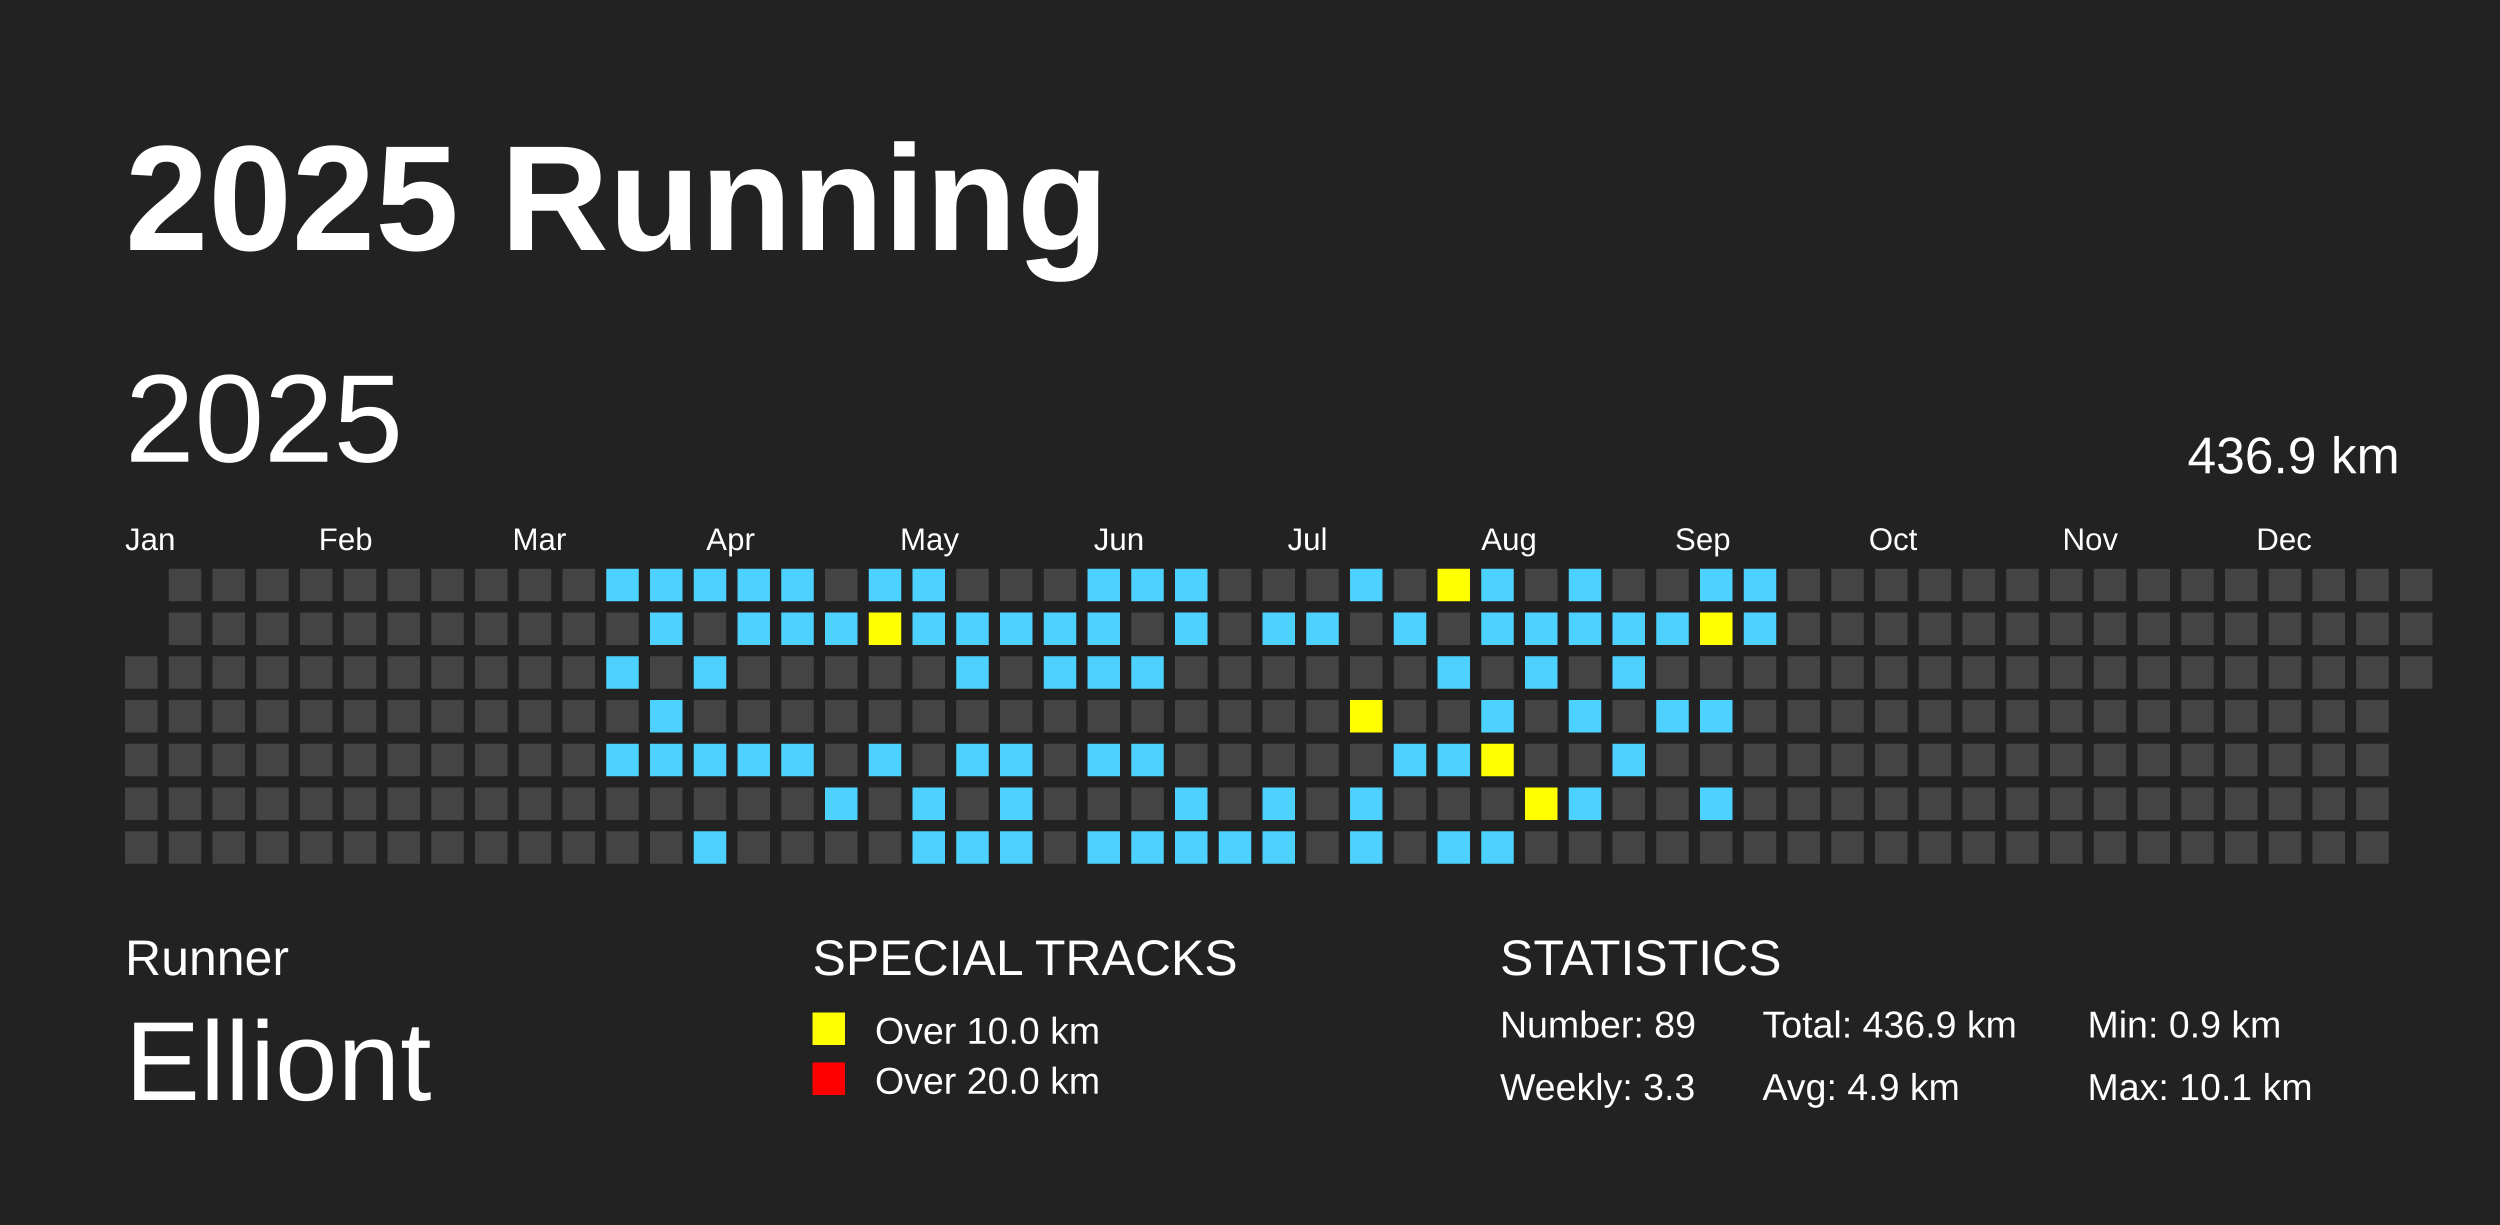
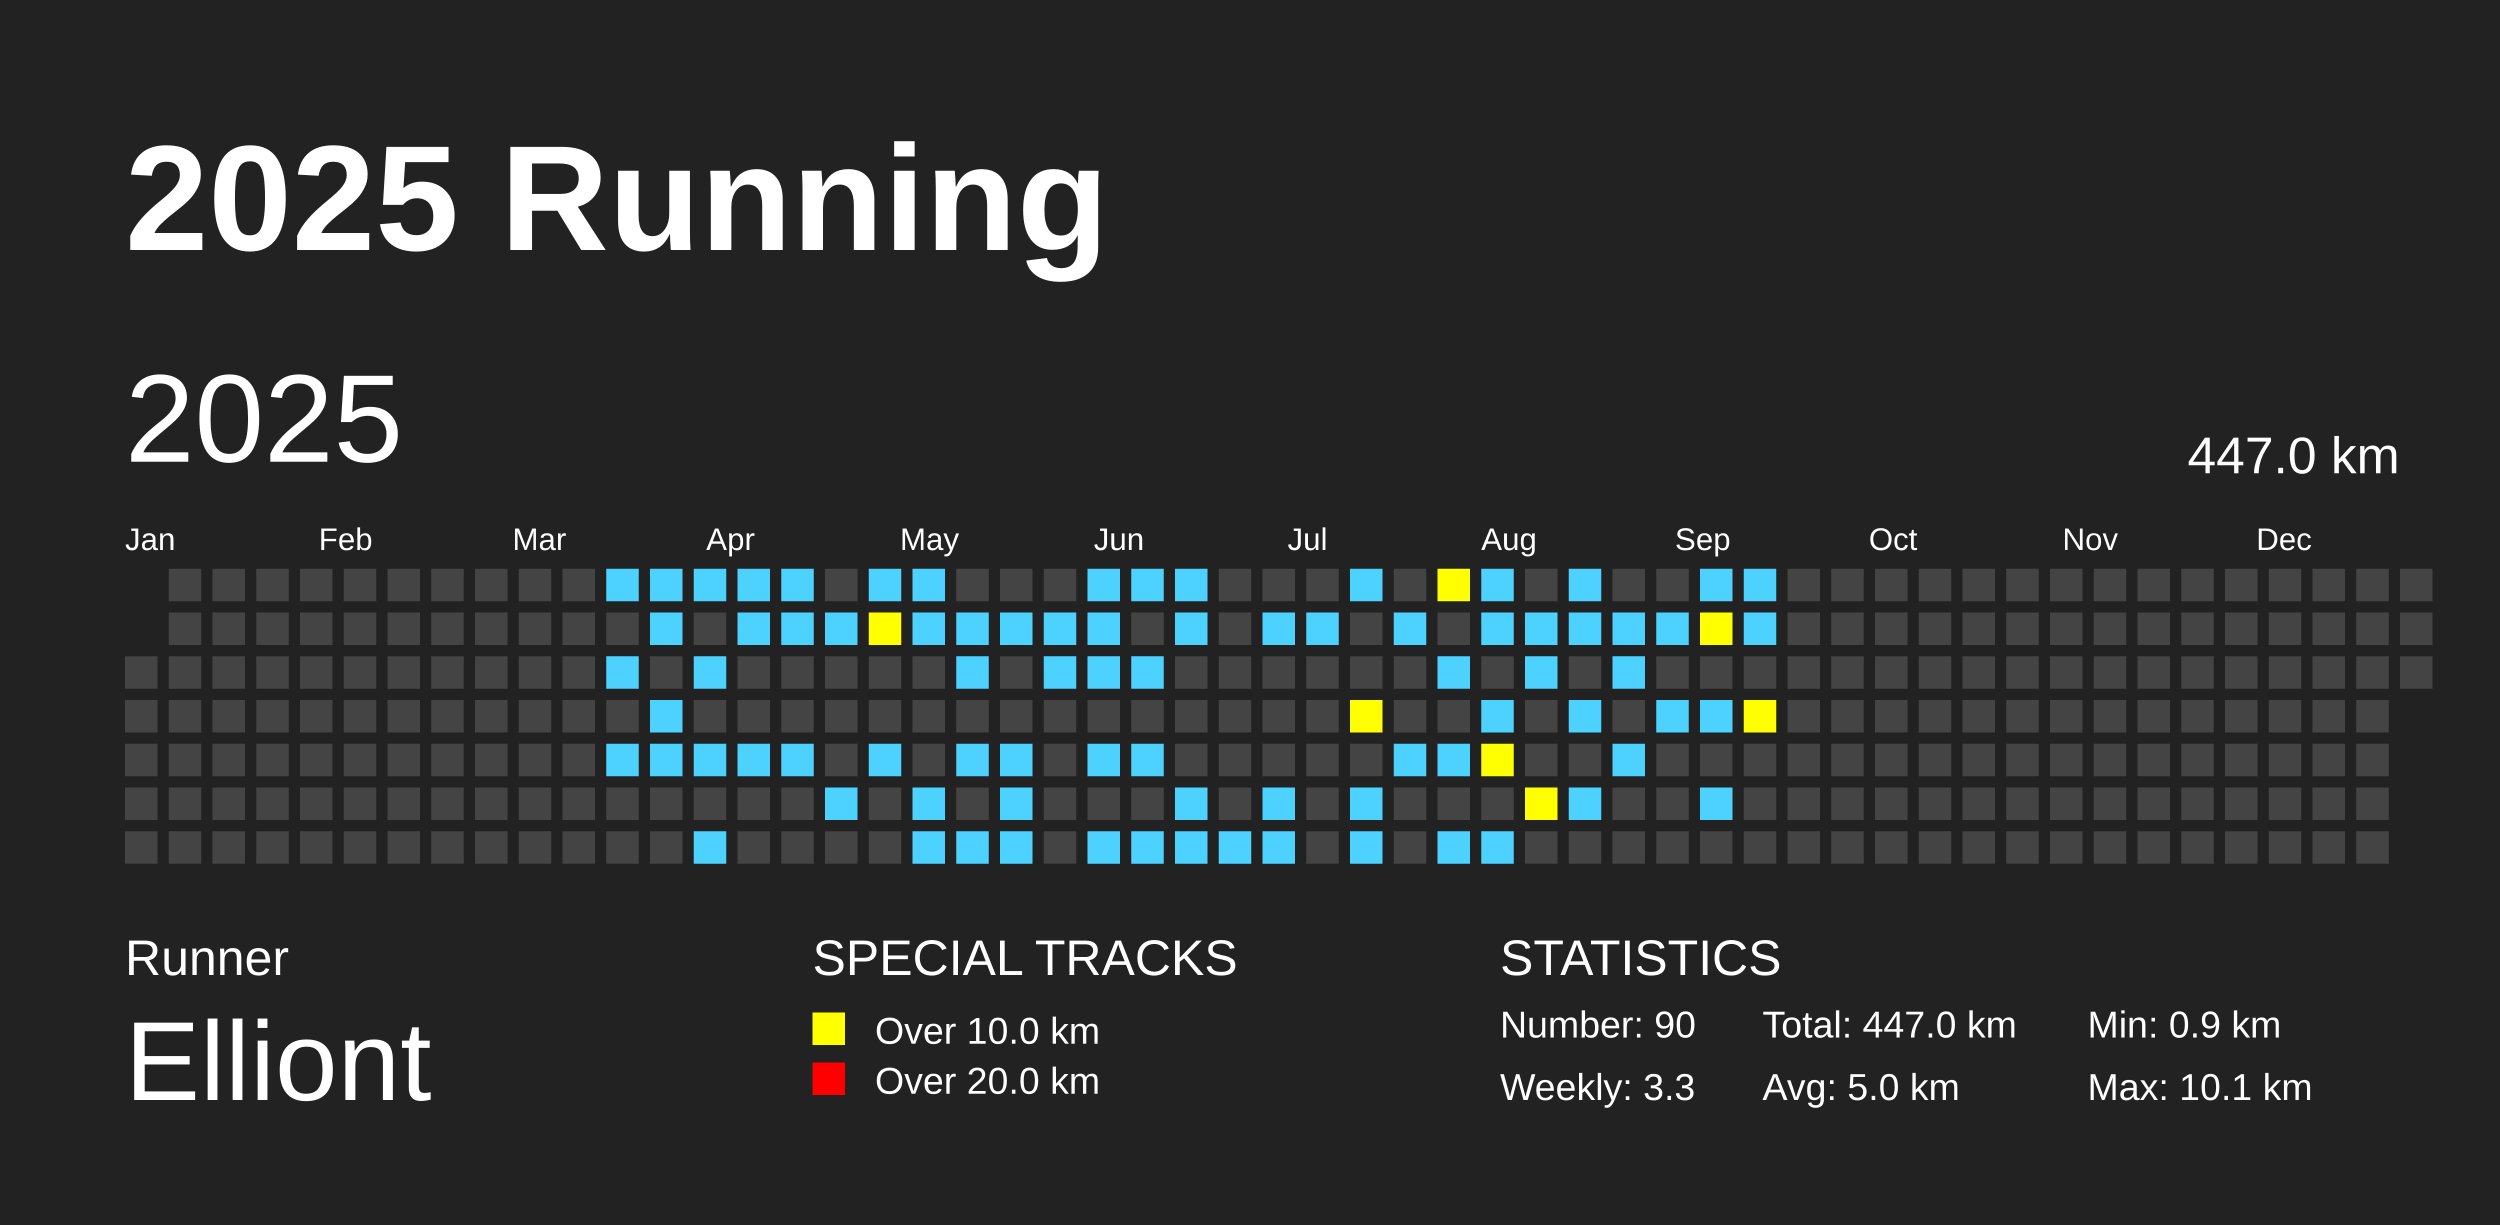
<svg xmlns="http://www.w3.org/2000/svg" baseProfile="full" height="98mm" version="1.1" viewBox="0,0,200,98" width="200mm">
  <defs />
  <rect fill="#222222" height="98" width="200" x="0" y="0" />
  <text fill="#FFFFFF" style="font-size:12px; font-family:Arial; font-weight:bold;" x="10" y="20">2025 Running</text>
  <text fill="#FFFFFF" style="font-size:4px; font-family:Arial" x="10" y="78">Runner</text>
  <text fill="#FFFFFF" style="font-size:9px; font-family:Arial" x="10" y="88">Elliont</text>
  <text fill="#FFFFFF" style="font-size:4px; font-family:Arial" x="65" y="78">SPECIAL TRACKS</text>
  <rect fill="yellow" height="2.6" width="2.6" x="65" y="81" />
  <text fill="#FFFFFF" style="font-size:3px; font-family:Arial" x="70" y="83.5">Over 10.0 km</text>
  <rect fill="red" height="2.6" width="2.6" x="65" y="85" />
  <text fill="#FFFFFF" style="font-size:3px; font-family:Arial" x="70" y="87.5">Over 20.0 km</text>
  <text fill="#FFFFFF" style="font-size:4px; font-family:Arial" x="120" y="78">STATISTICS</text>
-   <text fill="#FFFFFF" style="font-size:3px; font-family:Arial" x="120" y="83">Number: 89</text>
+   <text fill="#FFFFFF" style="font-size:3px; font-family:Arial" x="120" y="83">Number: 90</text>
  <text fill="#FFFFFF" style="font-size:3px; font-family:Arial" x="120" y="88">Weekly: 3.3</text>
-   <text fill="#FFFFFF" style="font-size:3px; font-family:Arial" x="141" y="83">Total: 436.9 km</text>
-   <text fill="#FFFFFF" style="font-size:3px; font-family:Arial" x="141" y="88">Avg: 4.9 km</text>
+   <text fill="#FFFFFF" style="font-size:3px; font-family:Arial" x="141" y="83">Total: 447.0 km</text>
+   <text fill="#FFFFFF" style="font-size:3px; font-family:Arial" x="141" y="88">Avg: 5.0 km</text>
  <text fill="#FFFFFF" style="font-size:3px; font-family:Arial" x="167" y="83">Min: 0.9 km</text>
  <text fill="#FFFFFF" style="font-size:3px; font-family:Arial" x="167" y="88">Max: 10.1 km</text>
  <text dominant-baseline="hanging" fill="#FFFFFF" style="font-size:10.0px; font-family:Arial;" x="10" y="30">2025</text>
-   <text dominant-baseline="hanging" fill="#FFFFFF" style="font-size:4.125px; font-family:Arial;" x="175" y="35">436.9 km</text>
+   <text dominant-baseline="hanging" fill="#FFFFFF" style="font-size:4.125px; font-family:Arial;" x="175" y="35">447.0 km</text>
  <text fill="#FFFFFF" style="font-size:2.5px; font-family:Arial" x="10.0" y="44">Jan</text>
  <text fill="#FFFFFF" style="font-size:2.5px; font-family:Arial" x="25.5" y="44">Feb</text>
  <text fill="#FFFFFF" style="font-size:2.5px; font-family:Arial" x="41.0" y="44">Mar</text>
  <text fill="#FFFFFF" style="font-size:2.5px; font-family:Arial" x="56.5" y="44">Apr</text>
  <text fill="#FFFFFF" style="font-size:2.5px; font-family:Arial" x="72.0" y="44">May</text>
  <text fill="#FFFFFF" style="font-size:2.5px; font-family:Arial" x="87.5" y="44">Jun</text>
  <text fill="#FFFFFF" style="font-size:2.5px; font-family:Arial" x="103.0" y="44">Jul</text>
  <text fill="#FFFFFF" style="font-size:2.5px; font-family:Arial" x="118.5" y="44">Aug</text>
  <text fill="#FFFFFF" style="font-size:2.5px; font-family:Arial" x="134.0" y="44">Sep</text>
  <text fill="#FFFFFF" style="font-size:2.5px; font-family:Arial" x="149.5" y="44">Oct</text>
  <text fill="#FFFFFF" style="font-size:2.5px; font-family:Arial" x="165.0" y="44">Nov</text>
  <text fill="#FFFFFF" style="font-size:2.5px; font-family:Arial" x="180.5" y="44">Dec</text>
  <rect fill="#444444" height="2.6" width="2.6" x="10.0" y="52.5" />
  <rect fill="#444444" height="2.6" width="2.6" x="10.0" y="56.0" />
  <rect fill="#444444" height="2.6" width="2.6" x="10.0" y="59.5" />
  <rect fill="#444444" height="2.6" width="2.6" x="10.0" y="63.0" />
  <rect fill="#444444" height="2.6" width="2.6" x="10.0" y="66.5" />
  <rect fill="#444444" height="2.6" width="2.6" x="13.5" y="45.5" />
  <rect fill="#444444" height="2.6" width="2.6" x="13.5" y="49.0" />
  <rect fill="#444444" height="2.6" width="2.6" x="13.5" y="52.5" />
  <rect fill="#444444" height="2.6" width="2.6" x="13.5" y="56.0" />
  <rect fill="#444444" height="2.6" width="2.6" x="13.5" y="59.5" />
  <rect fill="#444444" height="2.6" width="2.6" x="13.5" y="63.0" />
  <rect fill="#444444" height="2.6" width="2.6" x="13.5" y="66.5" />
  <rect fill="#444444" height="2.6" width="2.6" x="17.0" y="45.5" />
  <rect fill="#444444" height="2.6" width="2.6" x="17.0" y="49.0" />
  <rect fill="#444444" height="2.6" width="2.6" x="17.0" y="52.5" />
  <rect fill="#444444" height="2.6" width="2.6" x="17.0" y="56.0" />
  <rect fill="#444444" height="2.6" width="2.6" x="17.0" y="59.5" />
  <rect fill="#444444" height="2.6" width="2.6" x="17.0" y="63.0" />
  <rect fill="#444444" height="2.6" width="2.6" x="17.0" y="66.5" />
  <rect fill="#444444" height="2.6" width="2.6" x="20.5" y="45.5" />
  <rect fill="#444444" height="2.6" width="2.6" x="20.5" y="49.0" />
  <rect fill="#444444" height="2.6" width="2.6" x="20.5" y="52.5" />
  <rect fill="#444444" height="2.6" width="2.6" x="20.5" y="56.0" />
  <rect fill="#444444" height="2.6" width="2.6" x="20.5" y="59.5" />
  <rect fill="#444444" height="2.6" width="2.6" x="20.5" y="63.0" />
  <rect fill="#444444" height="2.6" width="2.6" x="20.5" y="66.5" />
  <rect fill="#444444" height="2.6" width="2.6" x="24.0" y="45.5" />
  <rect fill="#444444" height="2.6" width="2.6" x="24.0" y="49.0" />
  <rect fill="#444444" height="2.6" width="2.6" x="24.0" y="52.5" />
  <rect fill="#444444" height="2.6" width="2.6" x="24.0" y="56.0" />
  <rect fill="#444444" height="2.6" width="2.6" x="24.0" y="59.5" />
  <rect fill="#444444" height="2.6" width="2.6" x="24.0" y="63.0" />
  <rect fill="#444444" height="2.6" width="2.6" x="24.0" y="66.5" />
  <rect fill="#444444" height="2.6" width="2.6" x="27.5" y="45.5" />
  <rect fill="#444444" height="2.6" width="2.6" x="27.5" y="49.0" />
  <rect fill="#444444" height="2.6" width="2.6" x="27.5" y="52.5" />
  <rect fill="#444444" height="2.6" width="2.6" x="27.5" y="56.0" />
  <rect fill="#444444" height="2.6" width="2.6" x="27.5" y="59.5" />
  <rect fill="#444444" height="2.6" width="2.6" x="27.5" y="63.0" />
  <rect fill="#444444" height="2.6" width="2.6" x="27.5" y="66.5" />
  <rect fill="#444444" height="2.6" width="2.6" x="31.0" y="45.5" />
  <rect fill="#444444" height="2.6" width="2.6" x="31.0" y="49.0" />
  <rect fill="#444444" height="2.6" width="2.6" x="31.0" y="52.5" />
  <rect fill="#444444" height="2.6" width="2.6" x="31.0" y="56.0" />
  <rect fill="#444444" height="2.6" width="2.6" x="31.0" y="59.5" />
  <rect fill="#444444" height="2.6" width="2.6" x="31.0" y="63.0" />
  <rect fill="#444444" height="2.6" width="2.6" x="31.0" y="66.5" />
  <rect fill="#444444" height="2.6" width="2.6" x="34.5" y="45.5" />
  <rect fill="#444444" height="2.6" width="2.6" x="34.5" y="49.0" />
  <rect fill="#444444" height="2.6" width="2.6" x="34.5" y="52.5" />
  <rect fill="#444444" height="2.6" width="2.6" x="34.5" y="56.0" />
  <rect fill="#444444" height="2.6" width="2.6" x="34.5" y="59.5" />
  <rect fill="#444444" height="2.6" width="2.6" x="34.5" y="63.0" />
  <rect fill="#444444" height="2.6" width="2.6" x="34.5" y="66.5" />
  <rect fill="#444444" height="2.6" width="2.6" x="38.0" y="45.5" />
  <rect fill="#444444" height="2.6" width="2.6" x="38.0" y="49.0" />
  <rect fill="#444444" height="2.6" width="2.6" x="38.0" y="52.5" />
  <rect fill="#444444" height="2.6" width="2.6" x="38.0" y="56.0" />
  <rect fill="#444444" height="2.6" width="2.6" x="38.0" y="59.5" />
  <rect fill="#444444" height="2.6" width="2.6" x="38.0" y="63.0" />
  <rect fill="#444444" height="2.6" width="2.6" x="38.0" y="66.5" />
  <rect fill="#444444" height="2.6" width="2.6" x="41.5" y="45.5" />
  <rect fill="#444444" height="2.6" width="2.6" x="41.5" y="49.0" />
  <rect fill="#444444" height="2.6" width="2.6" x="41.5" y="52.5" />
  <rect fill="#444444" height="2.6" width="2.6" x="41.5" y="56.0" />
  <rect fill="#444444" height="2.6" width="2.6" x="41.5" y="59.5" />
  <rect fill="#444444" height="2.6" width="2.6" x="41.5" y="63.0" />
  <rect fill="#444444" height="2.6" width="2.6" x="41.5" y="66.5" />
  <rect fill="#444444" height="2.6" width="2.6" x="45.0" y="45.5" />
  <rect fill="#444444" height="2.6" width="2.6" x="45.0" y="49.0" />
  <rect fill="#444444" height="2.6" width="2.6" x="45.0" y="52.5" />
  <rect fill="#444444" height="2.6" width="2.6" x="45.0" y="56.0" />
  <rect fill="#444444" height="2.6" width="2.6" x="45.0" y="59.5" />
  <rect fill="#444444" height="2.6" width="2.6" x="45.0" y="63.0" />
  <rect fill="#444444" height="2.6" width="2.6" x="45.0" y="66.5" />
  <rect fill="#4DD2FF" height="2.6" width="2.6" x="48.5" y="45.5" />
  <rect fill="#444444" height="2.6" width="2.6" x="48.5" y="49.0" />
  <rect fill="#4DD2FF" height="2.6" width="2.6" x="48.5" y="52.5" />
  <rect fill="#444444" height="2.6" width="2.6" x="48.5" y="56.0" />
  <rect fill="#4DD2FF" height="2.6" width="2.6" x="48.5" y="59.5" />
  <rect fill="#444444" height="2.6" width="2.6" x="48.5" y="63.0" />
  <rect fill="#444444" height="2.6" width="2.6" x="48.5" y="66.5" />
  <rect fill="#4DD2FF" height="2.6" width="2.6" x="52.0" y="45.5" />
  <rect fill="#4DD2FF" height="2.6" width="2.6" x="52.0" y="49.0" />
  <rect fill="#444444" height="2.6" width="2.6" x="52.0" y="52.5" />
  <rect fill="#4DD2FF" height="2.6" width="2.6" x="52.0" y="56.0" />
  <rect fill="#4DD2FF" height="2.6" width="2.6" x="52.0" y="59.5" />
  <rect fill="#444444" height="2.6" width="2.6" x="52.0" y="63.0" />
  <rect fill="#444444" height="2.6" width="2.6" x="52.0" y="66.5" />
  <rect fill="#4DD2FF" height="2.6" width="2.6" x="55.5" y="45.5" />
  <rect fill="#444444" height="2.6" width="2.6" x="55.5" y="49.0" />
  <rect fill="#4DD2FF" height="2.6" width="2.6" x="55.5" y="52.5" />
  <rect fill="#444444" height="2.6" width="2.6" x="55.5" y="56.0" />
  <rect fill="#4DD2FF" height="2.6" width="2.6" x="55.5" y="59.5" />
  <rect fill="#444444" height="2.6" width="2.6" x="55.5" y="63.0" />
  <rect fill="#4DD2FF" height="2.6" width="2.6" x="55.5" y="66.5" />
  <rect fill="#4DD2FF" height="2.6" width="2.6" x="59.0" y="45.5" />
  <rect fill="#4DD2FF" height="2.6" width="2.6" x="59.0" y="49.0" />
  <rect fill="#444444" height="2.6" width="2.6" x="59.0" y="52.5" />
  <rect fill="#444444" height="2.6" width="2.6" x="59.0" y="56.0" />
  <rect fill="#4DD2FF" height="2.6" width="2.6" x="59.0" y="59.5" />
  <rect fill="#444444" height="2.6" width="2.6" x="59.0" y="63.0" />
  <rect fill="#444444" height="2.6" width="2.6" x="59.0" y="66.5" />
  <rect fill="#4DD2FF" height="2.6" width="2.6" x="62.5" y="45.5" />
  <rect fill="#4DD2FF" height="2.6" width="2.6" x="62.5" y="49.0" />
  <rect fill="#444444" height="2.6" width="2.6" x="62.5" y="52.5" />
  <rect fill="#444444" height="2.6" width="2.6" x="62.5" y="56.0" />
  <rect fill="#4DD2FF" height="2.6" width="2.6" x="62.5" y="59.5" />
  <rect fill="#444444" height="2.6" width="2.6" x="62.5" y="63.0" />
  <rect fill="#444444" height="2.6" width="2.6" x="62.5" y="66.5" />
  <rect fill="#444444" height="2.6" width="2.6" x="66.0" y="45.5" />
  <rect fill="#4DD2FF" height="2.6" width="2.6" x="66.0" y="49.0" />
  <rect fill="#444444" height="2.6" width="2.6" x="66.0" y="52.5" />
  <rect fill="#444444" height="2.6" width="2.6" x="66.0" y="56.0" />
  <rect fill="#444444" height="2.6" width="2.6" x="66.0" y="59.5" />
  <rect fill="#4DD2FF" height="2.6" width="2.6" x="66.0" y="63.0" />
  <rect fill="#444444" height="2.6" width="2.6" x="66.0" y="66.5" />
  <rect fill="#4DD2FF" height="2.6" width="2.6" x="69.5" y="45.5" />
  <rect fill="yellow" height="2.6" width="2.6" x="69.5" y="49.0" />
  <rect fill="#444444" height="2.6" width="2.6" x="69.5" y="52.5" />
  <rect fill="#444444" height="2.6" width="2.6" x="69.5" y="56.0" />
  <rect fill="#4DD2FF" height="2.6" width="2.6" x="69.5" y="59.5" />
  <rect fill="#444444" height="2.6" width="2.6" x="69.5" y="63.0" />
  <rect fill="#444444" height="2.6" width="2.6" x="69.5" y="66.5" />
  <rect fill="#4DD2FF" height="2.6" width="2.6" x="73.0" y="45.5" />
  <rect fill="#4DD2FF" height="2.6" width="2.6" x="73.0" y="49.0" />
  <rect fill="#444444" height="2.6" width="2.6" x="73.0" y="52.5" />
  <rect fill="#444444" height="2.6" width="2.6" x="73.0" y="56.0" />
  <rect fill="#444444" height="2.6" width="2.6" x="73.0" y="59.5" />
  <rect fill="#4DD2FF" height="2.6" width="2.6" x="73.0" y="63.0" />
  <rect fill="#4DD2FF" height="2.6" width="2.6" x="73.0" y="66.5" />
  <rect fill="#444444" height="2.6" width="2.6" x="76.5" y="45.5" />
  <rect fill="#4DD2FF" height="2.6" width="2.6" x="76.5" y="49.0" />
  <rect fill="#4DD2FF" height="2.6" width="2.6" x="76.5" y="52.5" />
  <rect fill="#444444" height="2.6" width="2.6" x="76.5" y="56.0" />
  <rect fill="#4DD2FF" height="2.6" width="2.6" x="76.5" y="59.5" />
  <rect fill="#444444" height="2.6" width="2.6" x="76.5" y="63.0" />
  <rect fill="#4DD2FF" height="2.6" width="2.6" x="76.5" y="66.5" />
  <rect fill="#444444" height="2.6" width="2.6" x="80.0" y="45.5" />
  <rect fill="#4DD2FF" height="2.6" width="2.6" x="80.0" y="49.0" />
  <rect fill="#444444" height="2.6" width="2.6" x="80.0" y="52.5" />
  <rect fill="#444444" height="2.6" width="2.6" x="80.0" y="56.0" />
  <rect fill="#4DD2FF" height="2.6" width="2.6" x="80.0" y="59.5" />
  <rect fill="#4DD2FF" height="2.6" width="2.6" x="80.0" y="63.0" />
  <rect fill="#4DD2FF" height="2.6" width="2.6" x="80.0" y="66.5" />
  <rect fill="#444444" height="2.6" width="2.6" x="83.5" y="45.5" />
  <rect fill="#4DD2FF" height="2.6" width="2.6" x="83.5" y="49.0" />
  <rect fill="#4DD2FF" height="2.6" width="2.6" x="83.5" y="52.5" />
  <rect fill="#444444" height="2.6" width="2.6" x="83.5" y="56.0" />
  <rect fill="#444444" height="2.6" width="2.6" x="83.5" y="59.5" />
  <rect fill="#444444" height="2.6" width="2.6" x="83.5" y="63.0" />
  <rect fill="#444444" height="2.6" width="2.6" x="83.5" y="66.5" />
  <rect fill="#4DD2FF" height="2.6" width="2.6" x="87.0" y="45.5" />
  <rect fill="#4DD2FF" height="2.6" width="2.6" x="87.0" y="49.0" />
  <rect fill="#4DD2FF" height="2.6" width="2.6" x="87.0" y="52.5" />
  <rect fill="#444444" height="2.6" width="2.6" x="87.0" y="56.0" />
  <rect fill="#4DD2FF" height="2.6" width="2.6" x="87.0" y="59.5" />
  <rect fill="#444444" height="2.6" width="2.6" x="87.0" y="63.0" />
  <rect fill="#4DD2FF" height="2.6" width="2.6" x="87.0" y="66.5" />
  <rect fill="#4DD2FF" height="2.6" width="2.6" x="90.5" y="45.5" />
  <rect fill="#444444" height="2.6" width="2.6" x="90.5" y="49.0" />
  <rect fill="#4DD2FF" height="2.6" width="2.6" x="90.5" y="52.5" />
  <rect fill="#444444" height="2.6" width="2.6" x="90.5" y="56.0" />
  <rect fill="#4DD2FF" height="2.6" width="2.6" x="90.5" y="59.5" />
  <rect fill="#444444" height="2.6" width="2.6" x="90.5" y="63.0" />
  <rect fill="#4DD2FF" height="2.6" width="2.6" x="90.5" y="66.5" />
  <rect fill="#4DD2FF" height="2.6" width="2.6" x="94.0" y="45.5" />
  <rect fill="#4DD2FF" height="2.6" width="2.6" x="94.0" y="49.0" />
  <rect fill="#444444" height="2.6" width="2.6" x="94.0" y="52.5" />
  <rect fill="#444444" height="2.6" width="2.6" x="94.0" y="56.0" />
  <rect fill="#444444" height="2.6" width="2.6" x="94.0" y="59.5" />
  <rect fill="#4DD2FF" height="2.6" width="2.6" x="94.0" y="63.0" />
  <rect fill="#4DD2FF" height="2.6" width="2.6" x="94.0" y="66.5" />
  <rect fill="#444444" height="2.6" width="2.6" x="97.5" y="45.5" />
  <rect fill="#444444" height="2.6" width="2.6" x="97.5" y="49.0" />
  <rect fill="#444444" height="2.6" width="2.6" x="97.5" y="52.5" />
  <rect fill="#444444" height="2.6" width="2.6" x="97.5" y="56.0" />
  <rect fill="#444444" height="2.6" width="2.6" x="97.5" y="59.5" />
  <rect fill="#444444" height="2.6" width="2.6" x="97.5" y="63.0" />
  <rect fill="#4DD2FF" height="2.6" width="2.6" x="97.5" y="66.5" />
  <rect fill="#444444" height="2.6" width="2.6" x="101.0" y="45.5" />
  <rect fill="#4DD2FF" height="2.6" width="2.6" x="101.0" y="49.0" />
  <rect fill="#444444" height="2.6" width="2.6" x="101.0" y="52.5" />
  <rect fill="#444444" height="2.6" width="2.6" x="101.0" y="56.0" />
  <rect fill="#444444" height="2.6" width="2.6" x="101.0" y="59.5" />
  <rect fill="#4DD2FF" height="2.6" width="2.6" x="101.0" y="63.0" />
  <rect fill="#4DD2FF" height="2.6" width="2.6" x="101.0" y="66.5" />
  <rect fill="#444444" height="2.6" width="2.6" x="104.5" y="45.5" />
  <rect fill="#4DD2FF" height="2.6" width="2.6" x="104.5" y="49.0" />
  <rect fill="#444444" height="2.6" width="2.6" x="104.5" y="52.5" />
  <rect fill="#444444" height="2.6" width="2.6" x="104.5" y="56.0" />
  <rect fill="#444444" height="2.6" width="2.6" x="104.5" y="59.5" />
  <rect fill="#444444" height="2.6" width="2.6" x="104.5" y="63.0" />
  <rect fill="#444444" height="2.6" width="2.6" x="104.5" y="66.5" />
  <rect fill="#4DD2FF" height="2.6" width="2.6" x="108.0" y="45.5" />
  <rect fill="#444444" height="2.6" width="2.6" x="108.0" y="49.0" />
  <rect fill="#444444" height="2.6" width="2.6" x="108.0" y="52.5" />
  <rect fill="yellow" height="2.6" width="2.6" x="108.0" y="56.0" />
  <rect fill="#444444" height="2.6" width="2.6" x="108.0" y="59.5" />
  <rect fill="#4DD2FF" height="2.6" width="2.6" x="108.0" y="63.0" />
  <rect fill="#4DD2FF" height="2.6" width="2.6" x="108.0" y="66.5" />
  <rect fill="#444444" height="2.6" width="2.6" x="111.5" y="45.5" />
  <rect fill="#4DD2FF" height="2.6" width="2.6" x="111.5" y="49.0" />
  <rect fill="#444444" height="2.6" width="2.6" x="111.5" y="52.5" />
  <rect fill="#444444" height="2.6" width="2.6" x="111.5" y="56.0" />
  <rect fill="#4DD2FF" height="2.6" width="2.6" x="111.5" y="59.5" />
  <rect fill="#444444" height="2.6" width="2.6" x="111.5" y="63.0" />
  <rect fill="#444444" height="2.6" width="2.6" x="111.5" y="66.5" />
  <rect fill="yellow" height="2.6" width="2.6" x="115.0" y="45.5" />
  <rect fill="#444444" height="2.6" width="2.6" x="115.0" y="49.0" />
  <rect fill="#4DD2FF" height="2.6" width="2.6" x="115.0" y="52.5" />
  <rect fill="#444444" height="2.6" width="2.6" x="115.0" y="56.0" />
  <rect fill="#4DD2FF" height="2.6" width="2.6" x="115.0" y="59.5" />
  <rect fill="#444444" height="2.6" width="2.6" x="115.0" y="63.0" />
  <rect fill="#4DD2FF" height="2.6" width="2.6" x="115.0" y="66.5" />
  <rect fill="#4DD2FF" height="2.6" width="2.6" x="118.5" y="45.5" />
  <rect fill="#4DD2FF" height="2.6" width="2.6" x="118.5" y="49.0" />
  <rect fill="#444444" height="2.6" width="2.6" x="118.5" y="52.5" />
  <rect fill="#4DD2FF" height="2.6" width="2.6" x="118.5" y="56.0" />
  <rect fill="yellow" height="2.6" width="2.6" x="118.5" y="59.5" />
  <rect fill="#444444" height="2.6" width="2.6" x="118.5" y="63.0" />
  <rect fill="#4DD2FF" height="2.6" width="2.6" x="118.5" y="66.5" />
  <rect fill="#444444" height="2.6" width="2.6" x="122.0" y="45.5" />
  <rect fill="#4DD2FF" height="2.6" width="2.6" x="122.0" y="49.0" />
  <rect fill="#4DD2FF" height="2.6" width="2.6" x="122.0" y="52.5" />
  <rect fill="#444444" height="2.6" width="2.6" x="122.0" y="56.0" />
  <rect fill="#444444" height="2.6" width="2.6" x="122.0" y="59.5" />
  <rect fill="yellow" height="2.6" width="2.6" x="122.0" y="63.0" />
  <rect fill="#444444" height="2.6" width="2.6" x="122.0" y="66.5" />
  <rect fill="#4DD2FF" height="2.6" width="2.6" x="125.5" y="45.5" />
  <rect fill="#4DD2FF" height="2.6" width="2.6" x="125.5" y="49.0" />
  <rect fill="#444444" height="2.6" width="2.6" x="125.5" y="52.5" />
  <rect fill="#4DD2FF" height="2.6" width="2.6" x="125.5" y="56.0" />
  <rect fill="#444444" height="2.6" width="2.6" x="125.5" y="59.5" />
  <rect fill="#4DD2FF" height="2.6" width="2.6" x="125.5" y="63.0" />
  <rect fill="#444444" height="2.6" width="2.6" x="125.5" y="66.5" />
  <rect fill="#444444" height="2.6" width="2.6" x="129.0" y="45.5" />
  <rect fill="#4DD2FF" height="2.6" width="2.6" x="129.0" y="49.0" />
  <rect fill="#4DD2FF" height="2.6" width="2.6" x="129.0" y="52.5" />
  <rect fill="#444444" height="2.6" width="2.6" x="129.0" y="56.0" />
  <rect fill="#4DD2FF" height="2.6" width="2.6" x="129.0" y="59.5" />
  <rect fill="#444444" height="2.6" width="2.6" x="129.0" y="63.0" />
  <rect fill="#444444" height="2.6" width="2.6" x="129.0" y="66.5" />
  <rect fill="#444444" height="2.6" width="2.6" x="132.5" y="45.5" />
  <rect fill="#4DD2FF" height="2.6" width="2.6" x="132.5" y="49.0" />
  <rect fill="#444444" height="2.6" width="2.6" x="132.5" y="52.5" />
  <rect fill="#4DD2FF" height="2.6" width="2.6" x="132.5" y="56.0" />
  <rect fill="#444444" height="2.6" width="2.6" x="132.5" y="59.5" />
  <rect fill="#444444" height="2.6" width="2.6" x="132.5" y="63.0" />
  <rect fill="#444444" height="2.6" width="2.6" x="132.5" y="66.5" />
  <rect fill="#4DD2FF" height="2.6" width="2.6" x="136.0" y="45.5" />
  <rect fill="yellow" height="2.6" width="2.6" x="136.0" y="49.0" />
  <rect fill="#444444" height="2.6" width="2.6" x="136.0" y="52.5" />
  <rect fill="#4DD2FF" height="2.6" width="2.6" x="136.0" y="56.0" />
  <rect fill="#444444" height="2.6" width="2.6" x="136.0" y="59.5" />
  <rect fill="#4DD2FF" height="2.6" width="2.6" x="136.0" y="63.0" />
  <rect fill="#444444" height="2.6" width="2.6" x="136.0" y="66.5" />
  <rect fill="#4DD2FF" height="2.6" width="2.6" x="139.5" y="45.5" />
  <rect fill="#4DD2FF" height="2.6" width="2.6" x="139.5" y="49.0" />
  <rect fill="#444444" height="2.6" width="2.6" x="139.5" y="52.5" />
-   <rect fill="#444444" height="2.6" width="2.6" x="139.5" y="56.0" />
+   <rect fill="yellow" height="2.6" width="2.6" x="139.5" y="56.0" />
  <rect fill="#444444" height="2.6" width="2.6" x="139.5" y="59.5" />
  <rect fill="#444444" height="2.6" width="2.6" x="139.5" y="63.0" />
  <rect fill="#444444" height="2.6" width="2.6" x="139.5" y="66.5" />
  <rect fill="#444444" height="2.6" width="2.6" x="143.0" y="45.5" />
  <rect fill="#444444" height="2.6" width="2.6" x="143.0" y="49.0" />
  <rect fill="#444444" height="2.6" width="2.6" x="143.0" y="52.5" />
  <rect fill="#444444" height="2.6" width="2.6" x="143.0" y="56.0" />
  <rect fill="#444444" height="2.6" width="2.6" x="143.0" y="59.5" />
  <rect fill="#444444" height="2.6" width="2.6" x="143.0" y="63.0" />
  <rect fill="#444444" height="2.6" width="2.6" x="143.0" y="66.5" />
  <rect fill="#444444" height="2.6" width="2.6" x="146.5" y="45.5" />
  <rect fill="#444444" height="2.6" width="2.6" x="146.5" y="49.0" />
  <rect fill="#444444" height="2.6" width="2.6" x="146.5" y="52.5" />
  <rect fill="#444444" height="2.6" width="2.6" x="146.5" y="56.0" />
  <rect fill="#444444" height="2.6" width="2.6" x="146.5" y="59.5" />
  <rect fill="#444444" height="2.6" width="2.6" x="146.5" y="63.0" />
  <rect fill="#444444" height="2.6" width="2.6" x="146.5" y="66.5" />
  <rect fill="#444444" height="2.6" width="2.6" x="150.0" y="45.5" />
  <rect fill="#444444" height="2.6" width="2.6" x="150.0" y="49.0" />
  <rect fill="#444444" height="2.6" width="2.6" x="150.0" y="52.5" />
  <rect fill="#444444" height="2.6" width="2.6" x="150.0" y="56.0" />
  <rect fill="#444444" height="2.6" width="2.6" x="150.0" y="59.5" />
  <rect fill="#444444" height="2.6" width="2.6" x="150.0" y="63.0" />
  <rect fill="#444444" height="2.6" width="2.6" x="150.0" y="66.5" />
  <rect fill="#444444" height="2.6" width="2.6" x="153.5" y="45.5" />
  <rect fill="#444444" height="2.6" width="2.6" x="153.5" y="49.0" />
  <rect fill="#444444" height="2.6" width="2.6" x="153.5" y="52.5" />
  <rect fill="#444444" height="2.6" width="2.6" x="153.5" y="56.0" />
  <rect fill="#444444" height="2.6" width="2.6" x="153.5" y="59.5" />
  <rect fill="#444444" height="2.6" width="2.6" x="153.5" y="63.0" />
  <rect fill="#444444" height="2.6" width="2.6" x="153.5" y="66.5" />
  <rect fill="#444444" height="2.6" width="2.6" x="157.0" y="45.5" />
  <rect fill="#444444" height="2.6" width="2.6" x="157.0" y="49.0" />
  <rect fill="#444444" height="2.6" width="2.6" x="157.0" y="52.5" />
  <rect fill="#444444" height="2.6" width="2.6" x="157.0" y="56.0" />
  <rect fill="#444444" height="2.6" width="2.6" x="157.0" y="59.5" />
  <rect fill="#444444" height="2.6" width="2.6" x="157.0" y="63.0" />
  <rect fill="#444444" height="2.6" width="2.6" x="157.0" y="66.5" />
  <rect fill="#444444" height="2.6" width="2.6" x="160.5" y="45.5" />
  <rect fill="#444444" height="2.6" width="2.6" x="160.5" y="49.0" />
  <rect fill="#444444" height="2.6" width="2.6" x="160.5" y="52.5" />
  <rect fill="#444444" height="2.6" width="2.6" x="160.5" y="56.0" />
  <rect fill="#444444" height="2.6" width="2.6" x="160.5" y="59.5" />
  <rect fill="#444444" height="2.6" width="2.6" x="160.5" y="63.0" />
  <rect fill="#444444" height="2.6" width="2.6" x="160.5" y="66.5" />
  <rect fill="#444444" height="2.6" width="2.6" x="164.0" y="45.5" />
  <rect fill="#444444" height="2.6" width="2.6" x="164.0" y="49.0" />
  <rect fill="#444444" height="2.6" width="2.6" x="164.0" y="52.5" />
  <rect fill="#444444" height="2.6" width="2.6" x="164.0" y="56.0" />
  <rect fill="#444444" height="2.6" width="2.6" x="164.0" y="59.5" />
  <rect fill="#444444" height="2.6" width="2.6" x="164.0" y="63.0" />
  <rect fill="#444444" height="2.6" width="2.6" x="164.0" y="66.5" />
  <rect fill="#444444" height="2.6" width="2.6" x="167.5" y="45.5" />
  <rect fill="#444444" height="2.6" width="2.6" x="167.5" y="49.0" />
  <rect fill="#444444" height="2.6" width="2.6" x="167.5" y="52.5" />
  <rect fill="#444444" height="2.6" width="2.6" x="167.5" y="56.0" />
  <rect fill="#444444" height="2.6" width="2.6" x="167.5" y="59.5" />
  <rect fill="#444444" height="2.6" width="2.6" x="167.5" y="63.0" />
  <rect fill="#444444" height="2.6" width="2.6" x="167.5" y="66.5" />
  <rect fill="#444444" height="2.6" width="2.6" x="171.0" y="45.5" />
  <rect fill="#444444" height="2.6" width="2.6" x="171.0" y="49.0" />
  <rect fill="#444444" height="2.6" width="2.6" x="171.0" y="52.5" />
  <rect fill="#444444" height="2.6" width="2.6" x="171.0" y="56.0" />
  <rect fill="#444444" height="2.6" width="2.6" x="171.0" y="59.5" />
  <rect fill="#444444" height="2.6" width="2.6" x="171.0" y="63.0" />
  <rect fill="#444444" height="2.6" width="2.6" x="171.0" y="66.5" />
  <rect fill="#444444" height="2.6" width="2.6" x="174.5" y="45.5" />
  <rect fill="#444444" height="2.6" width="2.6" x="174.5" y="49.0" />
  <rect fill="#444444" height="2.6" width="2.6" x="174.5" y="52.5" />
  <rect fill="#444444" height="2.6" width="2.6" x="174.5" y="56.0" />
  <rect fill="#444444" height="2.6" width="2.6" x="174.5" y="59.5" />
  <rect fill="#444444" height="2.6" width="2.6" x="174.5" y="63.0" />
  <rect fill="#444444" height="2.6" width="2.6" x="174.5" y="66.5" />
  <rect fill="#444444" height="2.6" width="2.6" x="178.0" y="45.5" />
  <rect fill="#444444" height="2.6" width="2.6" x="178.0" y="49.0" />
  <rect fill="#444444" height="2.6" width="2.6" x="178.0" y="52.5" />
  <rect fill="#444444" height="2.6" width="2.6" x="178.0" y="56.0" />
  <rect fill="#444444" height="2.6" width="2.6" x="178.0" y="59.5" />
  <rect fill="#444444" height="2.6" width="2.6" x="178.0" y="63.0" />
  <rect fill="#444444" height="2.6" width="2.6" x="178.0" y="66.5" />
  <rect fill="#444444" height="2.6" width="2.6" x="181.5" y="45.5" />
  <rect fill="#444444" height="2.6" width="2.6" x="181.5" y="49.0" />
  <rect fill="#444444" height="2.6" width="2.6" x="181.5" y="52.5" />
  <rect fill="#444444" height="2.6" width="2.6" x="181.5" y="56.0" />
  <rect fill="#444444" height="2.6" width="2.6" x="181.5" y="59.5" />
  <rect fill="#444444" height="2.6" width="2.6" x="181.5" y="63.0" />
  <rect fill="#444444" height="2.6" width="2.6" x="181.5" y="66.5" />
  <rect fill="#444444" height="2.6" width="2.6" x="185.0" y="45.5" />
  <rect fill="#444444" height="2.6" width="2.6" x="185.0" y="49.0" />
  <rect fill="#444444" height="2.6" width="2.6" x="185.0" y="52.5" />
  <rect fill="#444444" height="2.6" width="2.6" x="185.0" y="56.0" />
  <rect fill="#444444" height="2.6" width="2.6" x="185.0" y="59.5" />
  <rect fill="#444444" height="2.6" width="2.6" x="185.0" y="63.0" />
  <rect fill="#444444" height="2.6" width="2.6" x="185.0" y="66.5" />
  <rect fill="#444444" height="2.6" width="2.6" x="188.5" y="45.5" />
  <rect fill="#444444" height="2.6" width="2.6" x="188.5" y="49.0" />
  <rect fill="#444444" height="2.6" width="2.6" x="188.5" y="52.5" />
  <rect fill="#444444" height="2.6" width="2.6" x="188.5" y="56.0" />
  <rect fill="#444444" height="2.6" width="2.6" x="188.5" y="59.5" />
  <rect fill="#444444" height="2.6" width="2.6" x="188.5" y="63.0" />
  <rect fill="#444444" height="2.6" width="2.6" x="188.5" y="66.5" />
  <rect fill="#444444" height="2.6" width="2.6" x="192.0" y="45.5" />
  <rect fill="#444444" height="2.6" width="2.6" x="192.0" y="49.0" />
  <rect fill="#444444" height="2.6" width="2.6" x="192.0" y="52.5" />
</svg>
